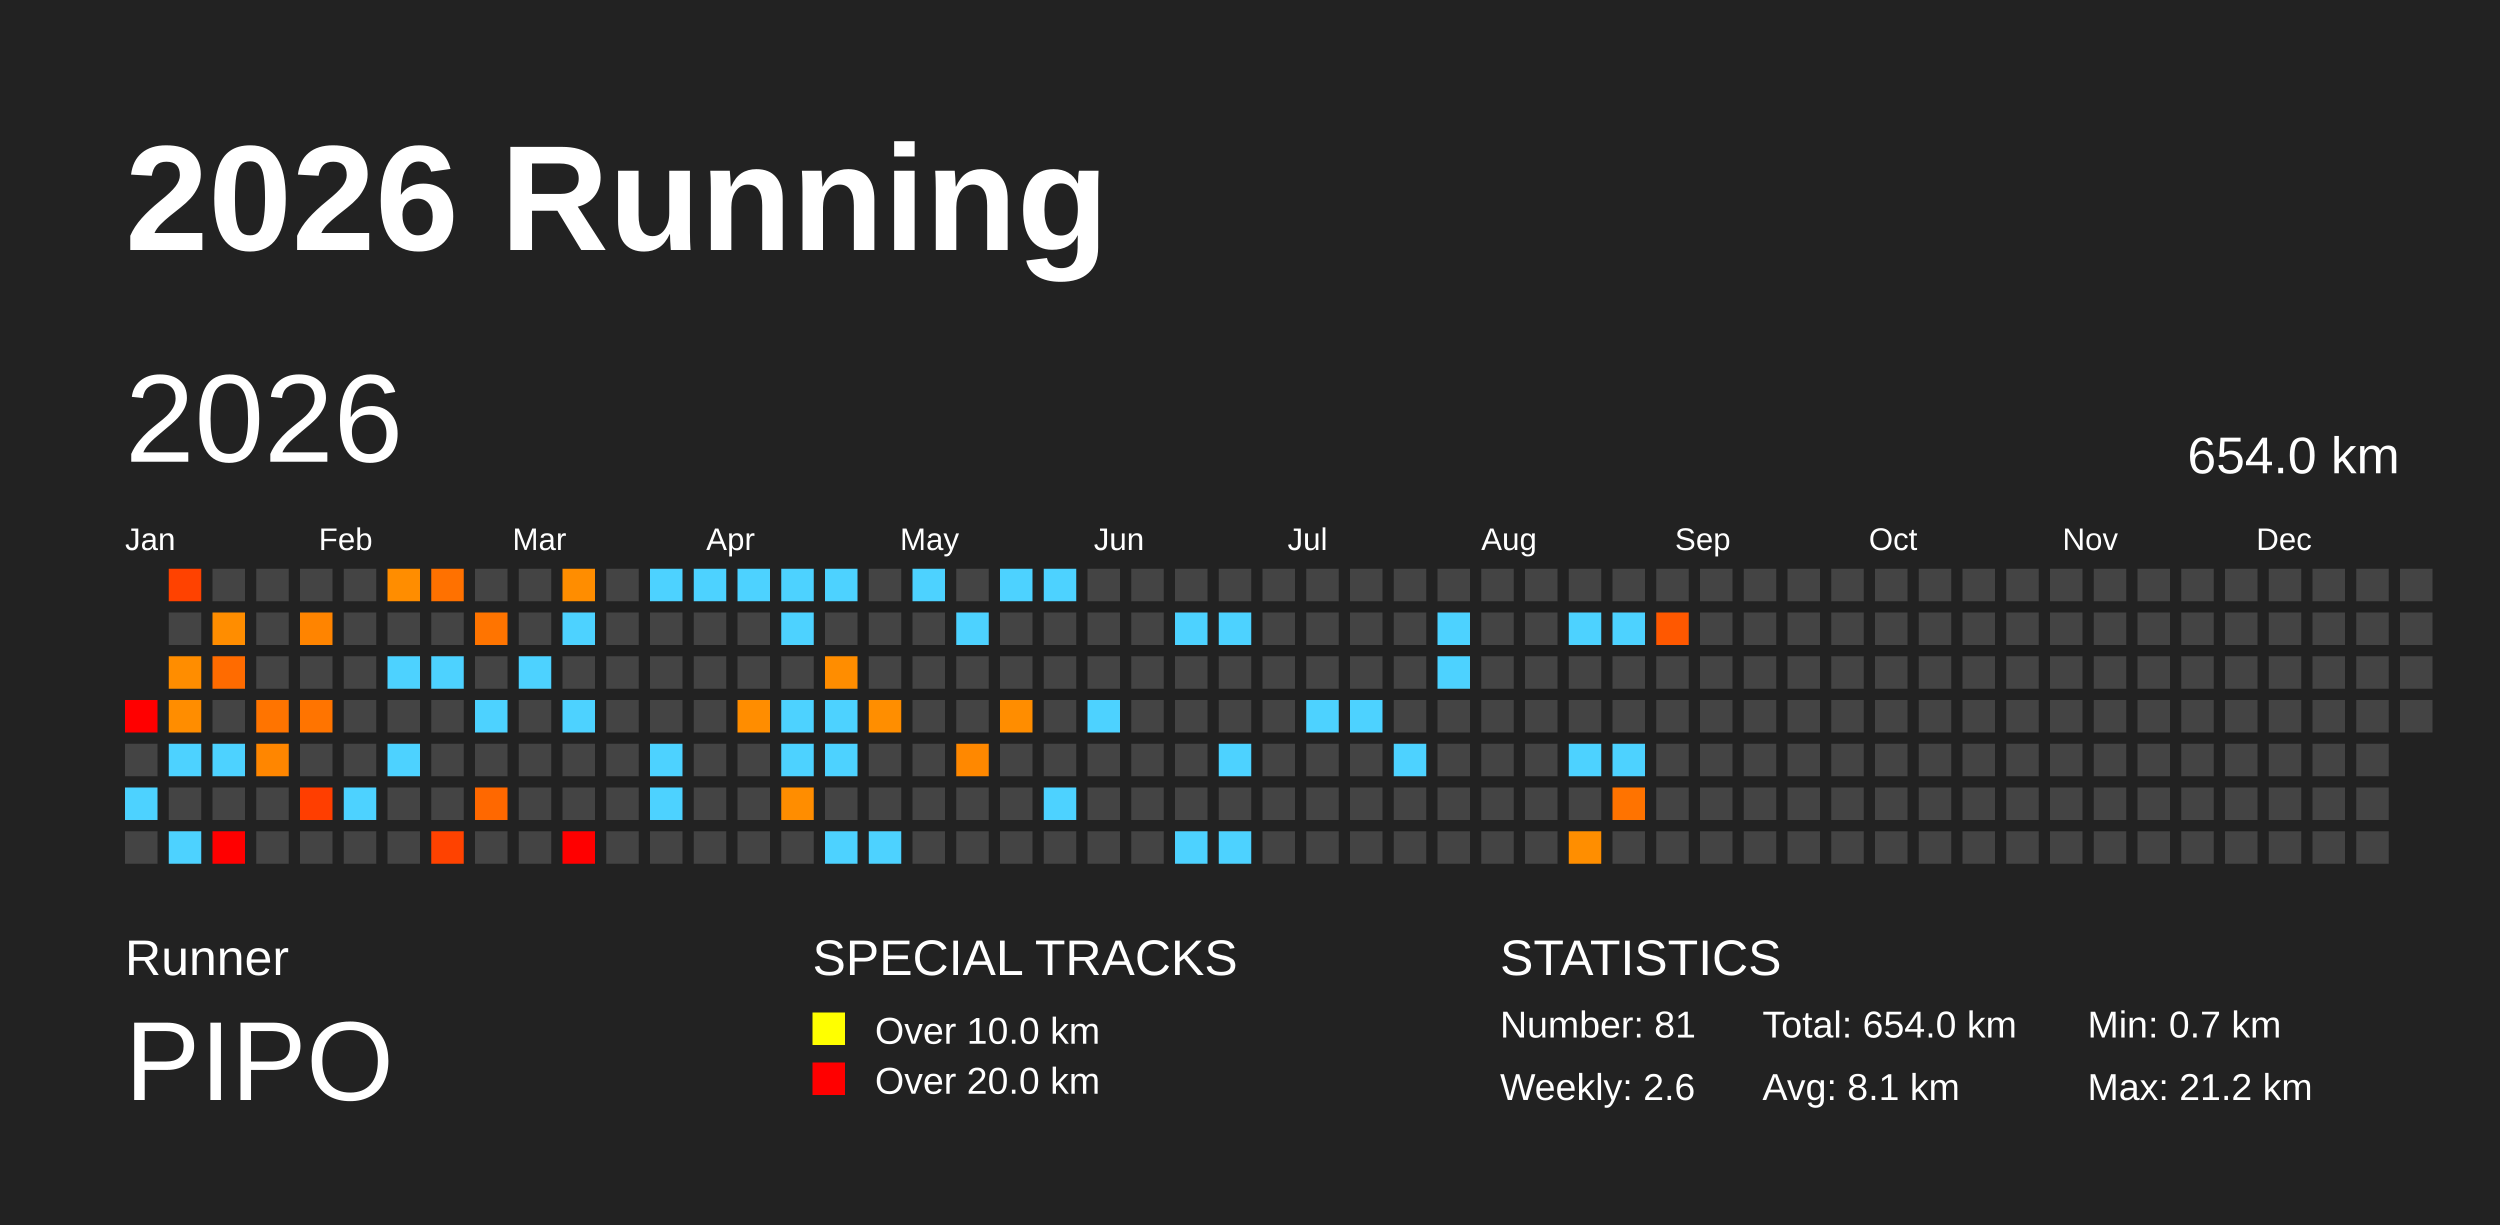
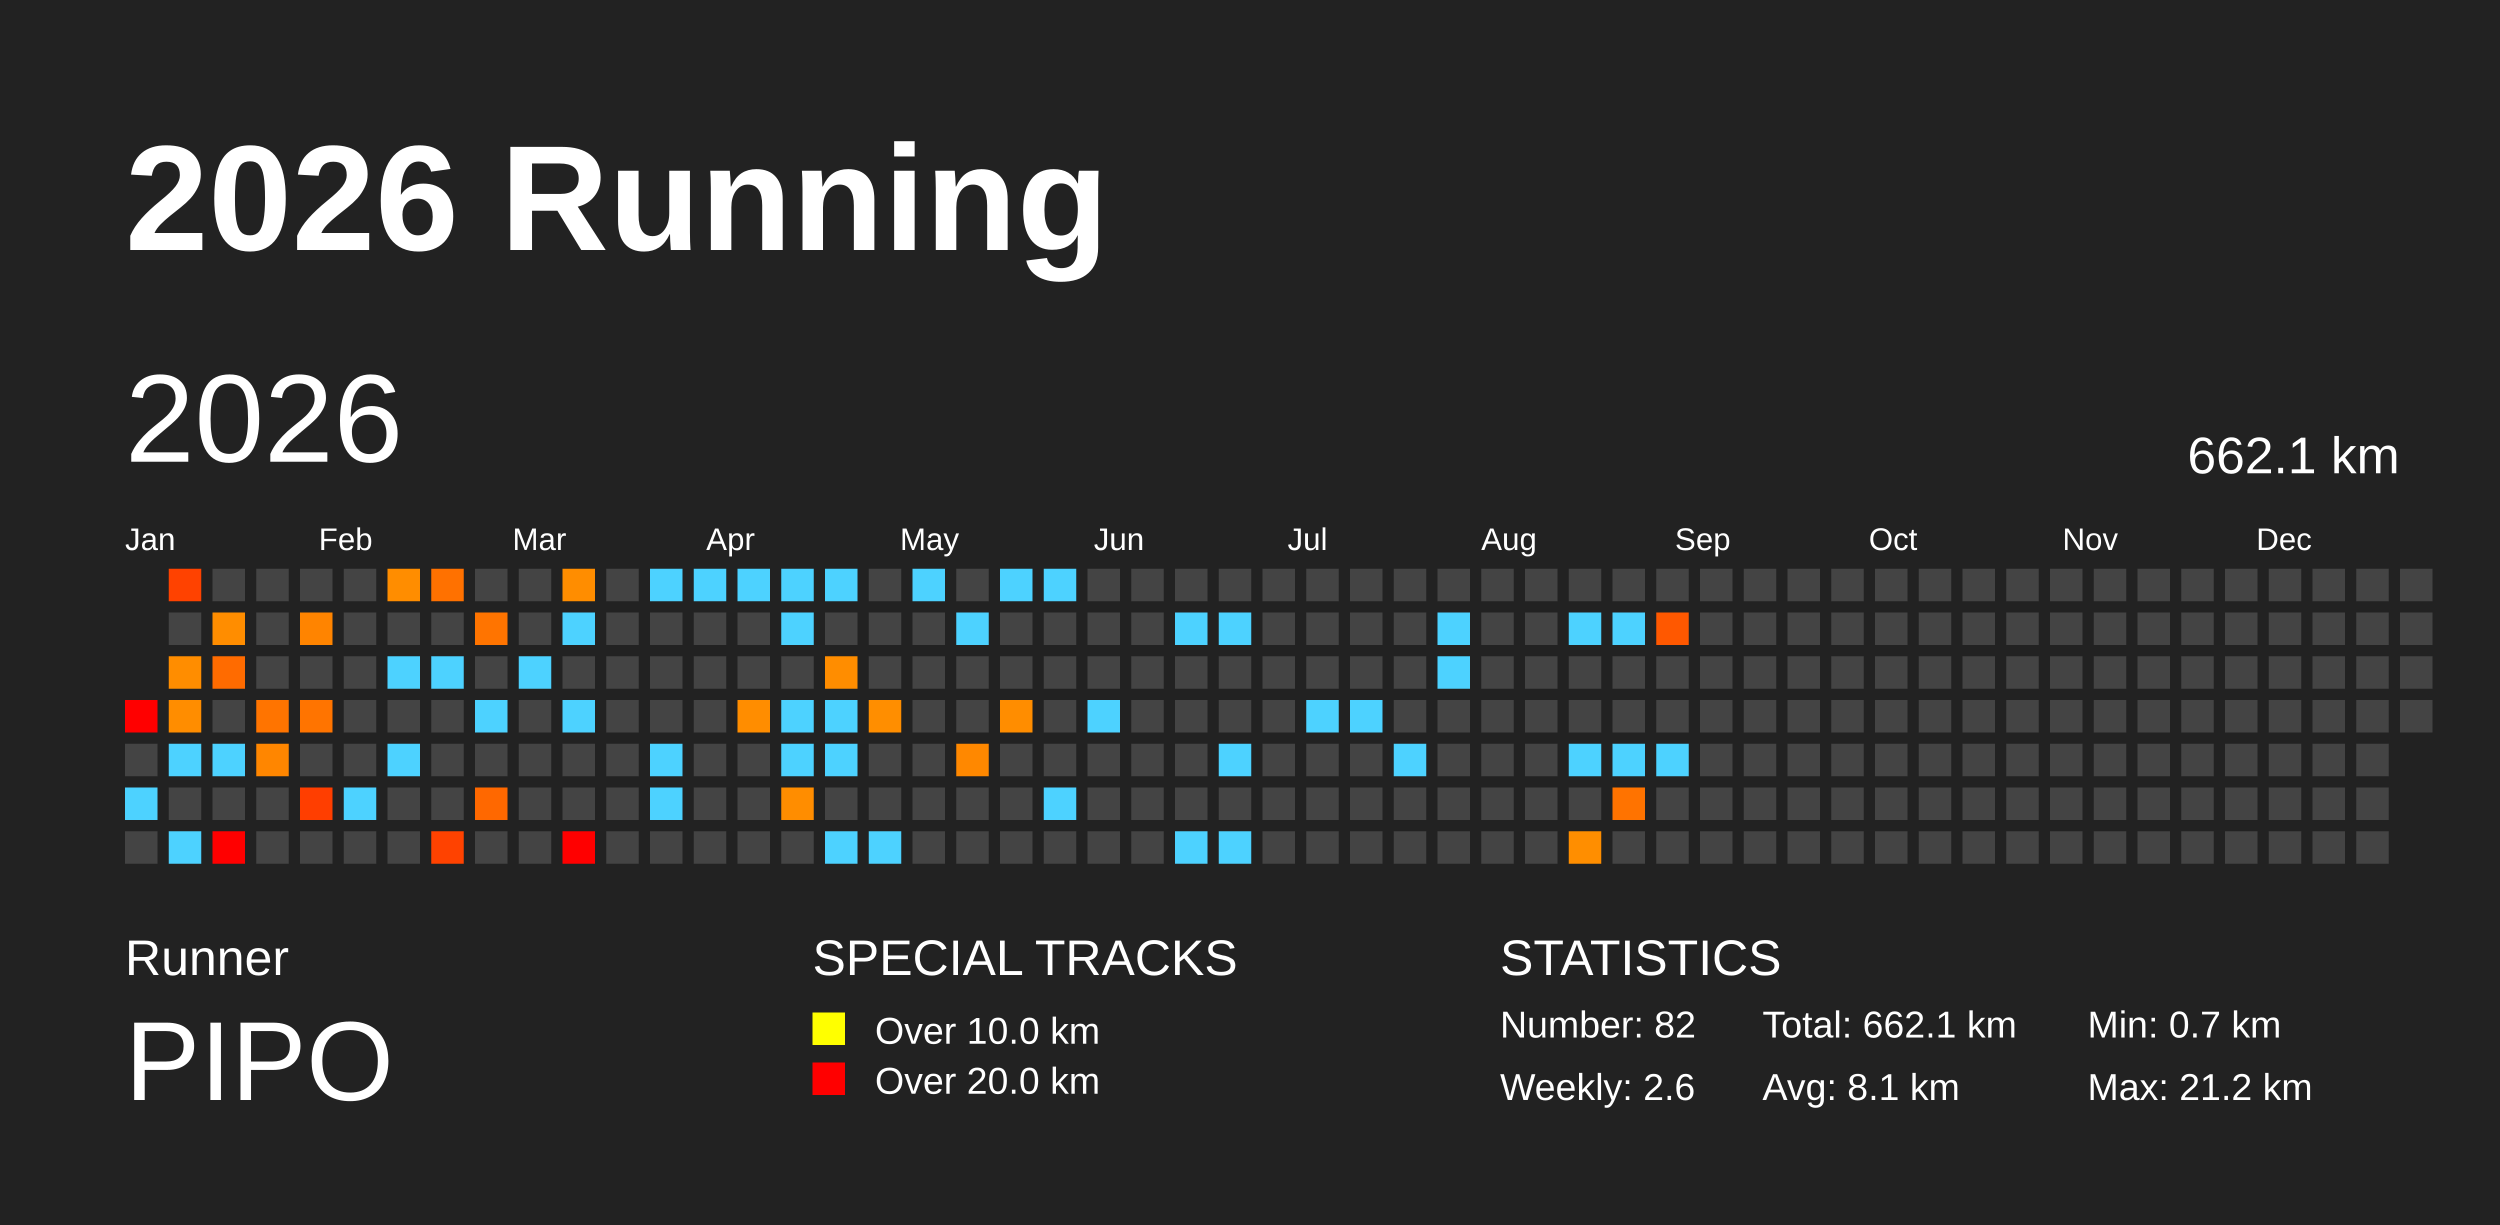
<svg xmlns="http://www.w3.org/2000/svg" baseProfile="full" height="98mm" version="1.1" viewBox="0,0,200,98" width="200mm">
  <defs />
  <rect fill="#222222" height="98" width="200" x="0" y="0" />
  <text fill="#FFFFFF" style="font-size:12px; font-family:Arial; font-weight:bold;" x="10" y="20">2026 Running</text>
  <text fill="#FFFFFF" style="font-size:4px; font-family:Arial" x="10" y="78">Runner</text>
  <text fill="#FFFFFF" style="font-size:9px; font-family:Arial" x="10" y="88">PIPO</text>
  <text fill="#FFFFFF" style="font-size:4px; font-family:Arial" x="65" y="78">SPECIAL TRACKS</text>
  <rect fill="yellow" height="2.6" width="2.6" x="65" y="81" />
  <text fill="#FFFFFF" style="font-size:3px; font-family:Arial" x="70" y="83.5">Over 10.0 km</text>
  <rect fill="red" height="2.6" width="2.6" x="65" y="85" />
  <text fill="#FFFFFF" style="font-size:3px; font-family:Arial" x="70" y="87.5">Over 20.0 km</text>
  <text fill="#FFFFFF" style="font-size:4px; font-family:Arial" x="120" y="78">STATISTICS</text>
-   <text fill="#FFFFFF" style="font-size:3px; font-family:Arial" x="120" y="83">Number: 81</text>
+   <text fill="#FFFFFF" style="font-size:3px; font-family:Arial" x="120" y="83">Number: 82</text>
  <text fill="#FFFFFF" style="font-size:3px; font-family:Arial" x="120" y="88">Weekly: 2.6</text>
-   <text fill="#FFFFFF" style="font-size:3px; font-family:Arial" x="141" y="83">Total: 654.0 km</text>
+   <text fill="#FFFFFF" style="font-size:3px; font-family:Arial" x="141" y="83">Total: 662.1 km</text>
  <text fill="#FFFFFF" style="font-size:3px; font-family:Arial" x="141" y="88">Avg: 8.1 km</text>
  <text fill="#FFFFFF" style="font-size:3px; font-family:Arial" x="167" y="83">Min: 0.7 km</text>
  <text fill="#FFFFFF" style="font-size:3px; font-family:Arial" x="167" y="88">Max: 21.2 km</text>
  <text dominant-baseline="hanging" fill="#FFFFFF" style="font-size:10.0px; font-family:Arial;" x="10" y="30">2026</text>
-   <text dominant-baseline="hanging" fill="#FFFFFF" style="font-size:4.125px; font-family:Arial;" x="175" y="35">654.0 km</text>
+   <text dominant-baseline="hanging" fill="#FFFFFF" style="font-size:4.125px; font-family:Arial;" x="175" y="35">662.1 km</text>
  <text fill="#FFFFFF" style="font-size:2.5px; font-family:Arial" x="10.0" y="44">Jan</text>
  <text fill="#FFFFFF" style="font-size:2.5px; font-family:Arial" x="25.5" y="44">Feb</text>
  <text fill="#FFFFFF" style="font-size:2.5px; font-family:Arial" x="41.0" y="44">Mar</text>
  <text fill="#FFFFFF" style="font-size:2.5px; font-family:Arial" x="56.5" y="44">Apr</text>
  <text fill="#FFFFFF" style="font-size:2.5px; font-family:Arial" x="72.0" y="44">May</text>
  <text fill="#FFFFFF" style="font-size:2.5px; font-family:Arial" x="87.5" y="44">Jun</text>
  <text fill="#FFFFFF" style="font-size:2.5px; font-family:Arial" x="103.0" y="44">Jul</text>
  <text fill="#FFFFFF" style="font-size:2.5px; font-family:Arial" x="118.5" y="44">Aug</text>
  <text fill="#FFFFFF" style="font-size:2.5px; font-family:Arial" x="134.0" y="44">Sep</text>
  <text fill="#FFFFFF" style="font-size:2.5px; font-family:Arial" x="149.5" y="44">Oct</text>
  <text fill="#FFFFFF" style="font-size:2.5px; font-family:Arial" x="165.0" y="44">Nov</text>
  <text fill="#FFFFFF" style="font-size:2.5px; font-family:Arial" x="180.5" y="44">Dec</text>
  <rect fill="red" height="2.6" width="2.6" x="10.0" y="56.0" />
  <rect fill="#444444" height="2.6" width="2.6" x="10.0" y="59.5" />
  <rect fill="#4dd2ff" height="2.6" width="2.6" x="10.0" y="63.0" />
  <rect fill="#444444" height="2.6" width="2.6" x="10.0" y="66.5" />
  <rect fill="#ff4200" height="2.6" width="2.6" x="13.5" y="45.5" />
  <rect fill="#444444" height="2.6" width="2.6" x="13.5" y="49.0" />
  <rect fill="#ff8d00" height="2.6" width="2.6" x="13.5" y="52.5" />
  <rect fill="#ff8d00" height="2.6" width="2.6" x="13.5" y="56.0" />
  <rect fill="#4dd2ff" height="2.6" width="2.6" x="13.5" y="59.5" />
  <rect fill="#444444" height="2.6" width="2.6" x="13.5" y="63.0" />
  <rect fill="#4dd2ff" height="2.6" width="2.6" x="13.5" y="66.5" />
  <rect fill="#444444" height="2.6" width="2.6" x="17.0" y="45.5" />
  <rect fill="#ff8d00" height="2.6" width="2.6" x="17.0" y="49.0" />
  <rect fill="#ff6b00" height="2.6" width="2.6" x="17.0" y="52.5" />
  <rect fill="#444444" height="2.6" width="2.6" x="17.0" y="56.0" />
  <rect fill="#4dd2ff" height="2.6" width="2.6" x="17.0" y="59.5" />
  <rect fill="#444444" height="2.6" width="2.6" x="17.0" y="63.0" />
  <rect fill="red" height="2.6" width="2.6" x="17.0" y="66.5" />
  <rect fill="#444444" height="2.6" width="2.6" x="20.5" y="45.5" />
  <rect fill="#444444" height="2.6" width="2.6" x="20.5" y="49.0" />
  <rect fill="#444444" height="2.6" width="2.6" x="20.5" y="52.5" />
  <rect fill="#ff7400" height="2.6" width="2.6" x="20.5" y="56.0" />
  <rect fill="#ff8600" height="2.6" width="2.6" x="20.5" y="59.5" />
  <rect fill="#444444" height="2.6" width="2.6" x="20.5" y="63.0" />
  <rect fill="#444444" height="2.6" width="2.6" x="20.5" y="66.5" />
  <rect fill="#444444" height="2.6" width="2.6" x="24.0" y="45.5" />
  <rect fill="#ff8400" height="2.6" width="2.6" x="24.0" y="49.0" />
  <rect fill="#444444" height="2.6" width="2.6" x="24.0" y="52.5" />
  <rect fill="#ff7400" height="2.6" width="2.6" x="24.0" y="56.0" />
  <rect fill="#444444" height="2.6" width="2.6" x="24.0" y="59.5" />
  <rect fill="#ff3e00" height="2.6" width="2.6" x="24.0" y="63.0" />
  <rect fill="#444444" height="2.6" width="2.6" x="24.0" y="66.5" />
  <rect fill="#444444" height="2.6" width="2.6" x="27.5" y="45.5" />
  <rect fill="#444444" height="2.6" width="2.6" x="27.5" y="49.0" />
  <rect fill="#444444" height="2.6" width="2.6" x="27.5" y="52.5" />
  <rect fill="#444444" height="2.6" width="2.6" x="27.5" y="56.0" />
  <rect fill="#444444" height="2.6" width="2.6" x="27.5" y="59.5" />
  <rect fill="#4dd2ff" height="2.6" width="2.6" x="27.5" y="63.0" />
  <rect fill="#444444" height="2.6" width="2.6" x="27.5" y="66.5" />
  <rect fill="#ff8d00" height="2.6" width="2.6" x="31.0" y="45.5" />
  <rect fill="#444444" height="2.6" width="2.6" x="31.0" y="49.0" />
  <rect fill="#4dd2ff" height="2.6" width="2.6" x="31.0" y="52.5" />
  <rect fill="#444444" height="2.6" width="2.6" x="31.0" y="56.0" />
  <rect fill="#4dd2ff" height="2.6" width="2.6" x="31.0" y="59.5" />
  <rect fill="#444444" height="2.6" width="2.6" x="31.0" y="63.0" />
  <rect fill="#444444" height="2.6" width="2.6" x="31.0" y="66.5" />
  <rect fill="#ff7100" height="2.6" width="2.6" x="34.5" y="45.5" />
  <rect fill="#444444" height="2.6" width="2.6" x="34.5" y="49.0" />
  <rect fill="#4dd2ff" height="2.6" width="2.6" x="34.5" y="52.5" />
  <rect fill="#444444" height="2.6" width="2.6" x="34.5" y="56.0" />
  <rect fill="#444444" height="2.6" width="2.6" x="34.5" y="59.5" />
  <rect fill="#444444" height="2.6" width="2.6" x="34.5" y="63.0" />
  <rect fill="#ff4200" height="2.6" width="2.6" x="34.5" y="66.5" />
  <rect fill="#444444" height="2.6" width="2.6" x="38.0" y="45.5" />
  <rect fill="#ff7400" height="2.6" width="2.6" x="38.0" y="49.0" />
  <rect fill="#444444" height="2.6" width="2.6" x="38.0" y="52.5" />
  <rect fill="#4dd2ff" height="2.6" width="2.6" x="38.0" y="56.0" />
  <rect fill="#444444" height="2.6" width="2.6" x="38.0" y="59.5" />
  <rect fill="#ff6800" height="2.6" width="2.6" x="38.0" y="63.0" />
  <rect fill="#444444" height="2.6" width="2.6" x="38.0" y="66.5" />
  <rect fill="#444444" height="2.6" width="2.6" x="41.5" y="45.5" />
  <rect fill="#444444" height="2.6" width="2.6" x="41.5" y="49.0" />
  <rect fill="#4dd2ff" height="2.6" width="2.6" x="41.5" y="52.5" />
  <rect fill="#444444" height="2.6" width="2.6" x="41.5" y="56.0" />
  <rect fill="#444444" height="2.6" width="2.6" x="41.5" y="59.5" />
  <rect fill="#444444" height="2.6" width="2.6" x="41.5" y="63.0" />
  <rect fill="#444444" height="2.6" width="2.6" x="41.5" y="66.5" />
  <rect fill="#ff8d00" height="2.6" width="2.6" x="45.0" y="45.5" />
  <rect fill="#4dd2ff" height="2.6" width="2.6" x="45.0" y="49.0" />
  <rect fill="#444444" height="2.6" width="2.6" x="45.0" y="52.5" />
  <rect fill="#4dd2ff" height="2.6" width="2.6" x="45.0" y="56.0" />
  <rect fill="#444444" height="2.6" width="2.6" x="45.0" y="59.5" />
  <rect fill="#444444" height="2.6" width="2.6" x="45.0" y="63.0" />
  <rect fill="red" height="2.6" width="2.6" x="45.0" y="66.5" />
  <rect fill="#444444" height="2.6" width="2.6" x="48.5" y="45.5" />
  <rect fill="#444444" height="2.6" width="2.6" x="48.5" y="49.0" />
  <rect fill="#444444" height="2.6" width="2.6" x="48.5" y="52.5" />
  <rect fill="#444444" height="2.6" width="2.6" x="48.5" y="56.0" />
  <rect fill="#444444" height="2.6" width="2.6" x="48.5" y="59.5" />
  <rect fill="#444444" height="2.6" width="2.6" x="48.5" y="63.0" />
  <rect fill="#444444" height="2.6" width="2.6" x="48.5" y="66.5" />
  <rect fill="#4dd2ff" height="2.6" width="2.6" x="52.0" y="45.5" />
  <rect fill="#444444" height="2.6" width="2.6" x="52.0" y="49.0" />
  <rect fill="#444444" height="2.6" width="2.6" x="52.0" y="52.5" />
  <rect fill="#444444" height="2.6" width="2.6" x="52.0" y="56.0" />
  <rect fill="#4dd2ff" height="2.6" width="2.6" x="52.0" y="59.5" />
  <rect fill="#4dd2ff" height="2.6" width="2.6" x="52.0" y="63.0" />
  <rect fill="#444444" height="2.6" width="2.6" x="52.0" y="66.5" />
  <rect fill="#4dd2ff" height="2.6" width="2.6" x="55.5" y="45.5" />
  <rect fill="#444444" height="2.6" width="2.6" x="55.5" y="49.0" />
  <rect fill="#444444" height="2.6" width="2.6" x="55.5" y="52.5" />
  <rect fill="#444444" height="2.6" width="2.6" x="55.5" y="56.0" />
  <rect fill="#444444" height="2.6" width="2.6" x="55.5" y="59.5" />
  <rect fill="#444444" height="2.6" width="2.6" x="55.5" y="63.0" />
  <rect fill="#444444" height="2.6" width="2.6" x="55.5" y="66.5" />
  <rect fill="#4dd2ff" height="2.6" width="2.6" x="59.0" y="45.5" />
  <rect fill="#444444" height="2.6" width="2.6" x="59.0" y="49.0" />
  <rect fill="#444444" height="2.6" width="2.6" x="59.0" y="52.5" />
  <rect fill="#ff8d00" height="2.6" width="2.6" x="59.0" y="56.0" />
  <rect fill="#444444" height="2.6" width="2.6" x="59.0" y="59.5" />
  <rect fill="#444444" height="2.6" width="2.6" x="59.0" y="63.0" />
  <rect fill="#444444" height="2.6" width="2.6" x="59.0" y="66.5" />
  <rect fill="#4dd2ff" height="2.6" width="2.6" x="62.5" y="45.5" />
  <rect fill="#4dd2ff" height="2.6" width="2.6" x="62.5" y="49.0" />
  <rect fill="#444444" height="2.6" width="2.6" x="62.5" y="52.5" />
  <rect fill="#4dd2ff" height="2.6" width="2.6" x="62.5" y="56.0" />
  <rect fill="#4dd2ff" height="2.6" width="2.6" x="62.5" y="59.5" />
  <rect fill="#ff8d00" height="2.6" width="2.6" x="62.5" y="63.0" />
  <rect fill="#444444" height="2.6" width="2.6" x="62.5" y="66.5" />
  <rect fill="#4dd2ff" height="2.6" width="2.6" x="66.0" y="45.5" />
  <rect fill="#444444" height="2.6" width="2.6" x="66.0" y="49.0" />
  <rect fill="#ff8d00" height="2.6" width="2.6" x="66.0" y="52.5" />
  <rect fill="#4dd2ff" height="2.6" width="2.6" x="66.0" y="56.0" />
  <rect fill="#4dd2ff" height="2.6" width="2.6" x="66.0" y="59.5" />
  <rect fill="#444444" height="2.6" width="2.6" x="66.0" y="63.0" />
  <rect fill="#4dd2ff" height="2.6" width="2.6" x="66.0" y="66.5" />
  <rect fill="#444444" height="2.6" width="2.6" x="69.5" y="45.5" />
  <rect fill="#444444" height="2.6" width="2.6" x="69.5" y="49.0" />
  <rect fill="#444444" height="2.6" width="2.6" x="69.5" y="52.5" />
  <rect fill="#ff8e00" height="2.6" width="2.6" x="69.5" y="56.0" />
  <rect fill="#444444" height="2.6" width="2.6" x="69.5" y="59.5" />
  <rect fill="#444444" height="2.6" width="2.6" x="69.5" y="63.0" />
  <rect fill="#4dd2ff" height="2.6" width="2.6" x="69.5" y="66.5" />
  <rect fill="#4dd2ff" height="2.6" width="2.6" x="73.0" y="45.5" />
  <rect fill="#444444" height="2.6" width="2.6" x="73.0" y="49.0" />
  <rect fill="#444444" height="2.6" width="2.6" x="73.0" y="52.5" />
  <rect fill="#444444" height="2.6" width="2.6" x="73.0" y="56.0" />
  <rect fill="#444444" height="2.6" width="2.6" x="73.0" y="59.5" />
  <rect fill="#444444" height="2.6" width="2.6" x="73.0" y="63.0" />
  <rect fill="#444444" height="2.6" width="2.6" x="73.0" y="66.5" />
  <rect fill="#444444" height="2.6" width="2.6" x="76.5" y="45.5" />
  <rect fill="#4dd2ff" height="2.6" width="2.6" x="76.5" y="49.0" />
  <rect fill="#444444" height="2.6" width="2.6" x="76.5" y="52.5" />
  <rect fill="#444444" height="2.6" width="2.6" x="76.5" y="56.0" />
  <rect fill="#ff8800" height="2.6" width="2.6" x="76.5" y="59.5" />
  <rect fill="#444444" height="2.6" width="2.6" x="76.5" y="63.0" />
  <rect fill="#444444" height="2.6" width="2.6" x="76.5" y="66.5" />
  <rect fill="#4dd2ff" height="2.6" width="2.6" x="80.0" y="45.5" />
  <rect fill="#444444" height="2.6" width="2.6" x="80.0" y="49.0" />
  <rect fill="#444444" height="2.6" width="2.6" x="80.0" y="52.5" />
  <rect fill="#ff8d00" height="2.6" width="2.6" x="80.0" y="56.0" />
  <rect fill="#444444" height="2.6" width="2.6" x="80.0" y="59.5" />
  <rect fill="#444444" height="2.6" width="2.6" x="80.0" y="63.0" />
  <rect fill="#444444" height="2.6" width="2.6" x="80.0" y="66.5" />
  <rect fill="#4dd2ff" height="2.6" width="2.6" x="83.5" y="45.5" />
  <rect fill="#444444" height="2.6" width="2.6" x="83.5" y="49.0" />
  <rect fill="#444444" height="2.6" width="2.6" x="83.5" y="52.5" />
  <rect fill="#444444" height="2.6" width="2.6" x="83.5" y="56.0" />
  <rect fill="#444444" height="2.6" width="2.6" x="83.5" y="59.5" />
  <rect fill="#4dd2ff" height="2.6" width="2.6" x="83.5" y="63.0" />
  <rect fill="#444444" height="2.6" width="2.6" x="83.5" y="66.5" />
  <rect fill="#444444" height="2.6" width="2.6" x="87.0" y="45.5" />
  <rect fill="#444444" height="2.6" width="2.6" x="87.0" y="49.0" />
  <rect fill="#444444" height="2.6" width="2.6" x="87.0" y="52.5" />
  <rect fill="#4dd2ff" height="2.6" width="2.6" x="87.0" y="56.0" />
  <rect fill="#444444" height="2.6" width="2.6" x="87.0" y="59.5" />
  <rect fill="#444444" height="2.6" width="2.6" x="87.0" y="63.0" />
  <rect fill="#444444" height="2.6" width="2.6" x="87.0" y="66.5" />
  <rect fill="#444444" height="2.6" width="2.6" x="90.5" y="45.5" />
  <rect fill="#444444" height="2.6" width="2.6" x="90.5" y="49.0" />
  <rect fill="#444444" height="2.6" width="2.6" x="90.5" y="52.5" />
  <rect fill="#444444" height="2.6" width="2.6" x="90.5" y="56.0" />
  <rect fill="#444444" height="2.6" width="2.6" x="90.5" y="59.5" />
  <rect fill="#444444" height="2.6" width="2.6" x="90.5" y="63.0" />
  <rect fill="#444444" height="2.6" width="2.6" x="90.5" y="66.5" />
  <rect fill="#444444" height="2.6" width="2.6" x="94.0" y="45.5" />
  <rect fill="#4dd2ff" height="2.6" width="2.6" x="94.0" y="49.0" />
  <rect fill="#444444" height="2.6" width="2.6" x="94.0" y="52.5" />
  <rect fill="#444444" height="2.6" width="2.6" x="94.0" y="56.0" />
  <rect fill="#444444" height="2.6" width="2.6" x="94.0" y="59.5" />
  <rect fill="#444444" height="2.6" width="2.6" x="94.0" y="63.0" />
  <rect fill="#4dd2ff" height="2.6" width="2.6" x="94.0" y="66.5" />
  <rect fill="#444444" height="2.6" width="2.6" x="97.5" y="45.5" />
  <rect fill="#4dd2ff" height="2.6" width="2.6" x="97.5" y="49.0" />
  <rect fill="#444444" height="2.6" width="2.6" x="97.5" y="52.5" />
  <rect fill="#444444" height="2.6" width="2.6" x="97.5" y="56.0" />
  <rect fill="#4dd2ff" height="2.6" width="2.6" x="97.5" y="59.5" />
  <rect fill="#444444" height="2.6" width="2.6" x="97.5" y="63.0" />
  <rect fill="#4dd2ff" height="2.6" width="2.6" x="97.5" y="66.5" />
  <rect fill="#444444" height="2.6" width="2.6" x="101.0" y="45.5" />
  <rect fill="#444444" height="2.6" width="2.6" x="101.0" y="49.0" />
  <rect fill="#444444" height="2.6" width="2.6" x="101.0" y="52.5" />
  <rect fill="#444444" height="2.6" width="2.6" x="101.0" y="56.0" />
  <rect fill="#444444" height="2.6" width="2.6" x="101.0" y="59.5" />
  <rect fill="#444444" height="2.6" width="2.6" x="101.0" y="63.0" />
  <rect fill="#444444" height="2.6" width="2.6" x="101.0" y="66.5" />
  <rect fill="#444444" height="2.6" width="2.6" x="104.5" y="45.5" />
  <rect fill="#444444" height="2.6" width="2.6" x="104.5" y="49.0" />
  <rect fill="#444444" height="2.6" width="2.6" x="104.5" y="52.5" />
  <rect fill="#4dd2ff" height="2.6" width="2.6" x="104.5" y="56.0" />
  <rect fill="#444444" height="2.6" width="2.6" x="104.5" y="59.5" />
  <rect fill="#444444" height="2.6" width="2.6" x="104.5" y="63.0" />
  <rect fill="#444444" height="2.6" width="2.6" x="104.5" y="66.5" />
  <rect fill="#444444" height="2.6" width="2.6" x="108.0" y="45.5" />
  <rect fill="#444444" height="2.6" width="2.6" x="108.0" y="49.0" />
  <rect fill="#444444" height="2.6" width="2.6" x="108.0" y="52.5" />
  <rect fill="#4dd2ff" height="2.6" width="2.6" x="108.0" y="56.0" />
  <rect fill="#444444" height="2.6" width="2.6" x="108.0" y="59.5" />
  <rect fill="#444444" height="2.6" width="2.6" x="108.0" y="63.0" />
  <rect fill="#444444" height="2.6" width="2.6" x="108.0" y="66.5" />
  <rect fill="#444444" height="2.6" width="2.6" x="111.5" y="45.5" />
  <rect fill="#444444" height="2.6" width="2.6" x="111.5" y="49.0" />
  <rect fill="#444444" height="2.6" width="2.6" x="111.5" y="52.5" />
  <rect fill="#444444" height="2.6" width="2.6" x="111.5" y="56.0" />
  <rect fill="#4dd2ff" height="2.6" width="2.6" x="111.5" y="59.5" />
  <rect fill="#444444" height="2.6" width="2.6" x="111.5" y="63.0" />
  <rect fill="#444444" height="2.6" width="2.6" x="111.5" y="66.5" />
  <rect fill="#444444" height="2.6" width="2.6" x="115.0" y="45.5" />
  <rect fill="#4dd2ff" height="2.6" width="2.6" x="115.0" y="49.0" />
  <rect fill="#4dd2ff" height="2.6" width="2.6" x="115.0" y="52.5" />
  <rect fill="#444444" height="2.6" width="2.6" x="115.0" y="56.0" />
  <rect fill="#444444" height="2.6" width="2.6" x="115.0" y="59.5" />
  <rect fill="#444444" height="2.6" width="2.6" x="115.0" y="63.0" />
  <rect fill="#444444" height="2.6" width="2.6" x="115.0" y="66.5" />
  <rect fill="#444444" height="2.6" width="2.6" x="118.5" y="45.5" />
  <rect fill="#444444" height="2.6" width="2.6" x="118.5" y="49.0" />
  <rect fill="#444444" height="2.6" width="2.6" x="118.5" y="52.5" />
  <rect fill="#444444" height="2.6" width="2.6" x="118.5" y="56.0" />
  <rect fill="#444444" height="2.6" width="2.6" x="118.5" y="59.5" />
  <rect fill="#444444" height="2.6" width="2.6" x="118.5" y="63.0" />
  <rect fill="#444444" height="2.6" width="2.6" x="118.5" y="66.5" />
  <rect fill="#444444" height="2.6" width="2.6" x="122.0" y="45.5" />
  <rect fill="#444444" height="2.6" width="2.6" x="122.0" y="49.0" />
  <rect fill="#444444" height="2.6" width="2.6" x="122.0" y="52.5" />
  <rect fill="#444444" height="2.6" width="2.6" x="122.0" y="56.0" />
  <rect fill="#444444" height="2.6" width="2.6" x="122.0" y="59.5" />
  <rect fill="#444444" height="2.6" width="2.6" x="122.0" y="63.0" />
  <rect fill="#444444" height="2.6" width="2.6" x="122.0" y="66.5" />
  <rect fill="#444444" height="2.6" width="2.6" x="125.5" y="45.5" />
  <rect fill="#4dd2ff" height="2.6" width="2.6" x="125.5" y="49.0" />
  <rect fill="#444444" height="2.6" width="2.6" x="125.5" y="52.5" />
  <rect fill="#444444" height="2.6" width="2.6" x="125.5" y="56.0" />
  <rect fill="#4dd2ff" height="2.6" width="2.6" x="125.5" y="59.5" />
  <rect fill="#444444" height="2.6" width="2.6" x="125.5" y="63.0" />
  <rect fill="#ff8e00" height="2.6" width="2.6" x="125.5" y="66.5" />
  <rect fill="#444444" height="2.6" width="2.6" x="129.0" y="45.5" />
  <rect fill="#4dd2ff" height="2.6" width="2.6" x="129.0" y="49.0" />
  <rect fill="#444444" height="2.6" width="2.6" x="129.0" y="52.5" />
  <rect fill="#444444" height="2.6" width="2.6" x="129.0" y="56.0" />
  <rect fill="#4dd2ff" height="2.6" width="2.6" x="129.0" y="59.5" />
  <rect fill="#ff7300" height="2.6" width="2.6" x="129.0" y="63.0" />
  <rect fill="#444444" height="2.6" width="2.6" x="129.0" y="66.5" />
  <rect fill="#444444" height="2.6" width="2.6" x="132.5" y="45.5" />
  <rect fill="#ff5800" height="2.6" width="2.6" x="132.5" y="49.0" />
  <rect fill="#444444" height="2.6" width="2.6" x="132.5" y="52.5" />
  <rect fill="#444444" height="2.6" width="2.6" x="132.5" y="56.0" />
-   <rect fill="#444444" height="2.6" width="2.6" x="132.5" y="59.5" />
+   <rect fill="#4dd2ff" height="2.6" width="2.6" x="132.5" y="59.5" />
  <rect fill="#444444" height="2.6" width="2.6" x="132.5" y="63.0" />
  <rect fill="#444444" height="2.6" width="2.6" x="132.5" y="66.5" />
  <rect fill="#444444" height="2.6" width="2.6" x="136.0" y="45.5" />
  <rect fill="#444444" height="2.6" width="2.6" x="136.0" y="49.0" />
  <rect fill="#444444" height="2.6" width="2.6" x="136.0" y="52.5" />
  <rect fill="#444444" height="2.6" width="2.6" x="136.0" y="56.0" />
  <rect fill="#444444" height="2.6" width="2.6" x="136.0" y="59.5" />
  <rect fill="#444444" height="2.6" width="2.6" x="136.0" y="63.0" />
  <rect fill="#444444" height="2.6" width="2.6" x="136.0" y="66.5" />
  <rect fill="#444444" height="2.6" width="2.6" x="139.5" y="45.5" />
  <rect fill="#444444" height="2.6" width="2.6" x="139.5" y="49.0" />
  <rect fill="#444444" height="2.6" width="2.6" x="139.5" y="52.5" />
  <rect fill="#444444" height="2.6" width="2.6" x="139.5" y="56.0" />
  <rect fill="#444444" height="2.6" width="2.6" x="139.5" y="59.5" />
  <rect fill="#444444" height="2.6" width="2.6" x="139.5" y="63.0" />
  <rect fill="#444444" height="2.6" width="2.6" x="139.5" y="66.5" />
  <rect fill="#444444" height="2.6" width="2.6" x="143.0" y="45.5" />
  <rect fill="#444444" height="2.6" width="2.6" x="143.0" y="49.0" />
  <rect fill="#444444" height="2.6" width="2.6" x="143.0" y="52.5" />
  <rect fill="#444444" height="2.6" width="2.6" x="143.0" y="56.0" />
  <rect fill="#444444" height="2.6" width="2.6" x="143.0" y="59.5" />
  <rect fill="#444444" height="2.6" width="2.6" x="143.0" y="63.0" />
  <rect fill="#444444" height="2.6" width="2.6" x="143.0" y="66.5" />
  <rect fill="#444444" height="2.6" width="2.6" x="146.5" y="45.5" />
  <rect fill="#444444" height="2.6" width="2.6" x="146.5" y="49.0" />
  <rect fill="#444444" height="2.6" width="2.6" x="146.5" y="52.5" />
  <rect fill="#444444" height="2.6" width="2.6" x="146.5" y="56.0" />
  <rect fill="#444444" height="2.6" width="2.6" x="146.5" y="59.5" />
  <rect fill="#444444" height="2.6" width="2.6" x="146.5" y="63.0" />
  <rect fill="#444444" height="2.6" width="2.6" x="146.5" y="66.5" />
  <rect fill="#444444" height="2.6" width="2.6" x="150.0" y="45.5" />
  <rect fill="#444444" height="2.6" width="2.6" x="150.0" y="49.0" />
  <rect fill="#444444" height="2.6" width="2.6" x="150.0" y="52.5" />
  <rect fill="#444444" height="2.6" width="2.6" x="150.0" y="56.0" />
  <rect fill="#444444" height="2.6" width="2.6" x="150.0" y="59.5" />
  <rect fill="#444444" height="2.6" width="2.6" x="150.0" y="63.0" />
  <rect fill="#444444" height="2.6" width="2.6" x="150.0" y="66.5" />
  <rect fill="#444444" height="2.6" width="2.6" x="153.5" y="45.5" />
  <rect fill="#444444" height="2.6" width="2.6" x="153.5" y="49.0" />
  <rect fill="#444444" height="2.6" width="2.6" x="153.5" y="52.5" />
  <rect fill="#444444" height="2.6" width="2.6" x="153.5" y="56.0" />
  <rect fill="#444444" height="2.6" width="2.6" x="153.5" y="59.5" />
  <rect fill="#444444" height="2.6" width="2.6" x="153.5" y="63.0" />
  <rect fill="#444444" height="2.6" width="2.6" x="153.5" y="66.5" />
  <rect fill="#444444" height="2.6" width="2.6" x="157.0" y="45.5" />
  <rect fill="#444444" height="2.6" width="2.6" x="157.0" y="49.0" />
  <rect fill="#444444" height="2.6" width="2.6" x="157.0" y="52.5" />
  <rect fill="#444444" height="2.6" width="2.6" x="157.0" y="56.0" />
  <rect fill="#444444" height="2.6" width="2.6" x="157.0" y="59.5" />
  <rect fill="#444444" height="2.6" width="2.6" x="157.0" y="63.0" />
  <rect fill="#444444" height="2.6" width="2.6" x="157.0" y="66.5" />
  <rect fill="#444444" height="2.6" width="2.6" x="160.5" y="45.5" />
  <rect fill="#444444" height="2.6" width="2.6" x="160.5" y="49.0" />
  <rect fill="#444444" height="2.6" width="2.6" x="160.5" y="52.5" />
  <rect fill="#444444" height="2.6" width="2.6" x="160.5" y="56.0" />
  <rect fill="#444444" height="2.6" width="2.6" x="160.5" y="59.5" />
  <rect fill="#444444" height="2.6" width="2.6" x="160.5" y="63.0" />
  <rect fill="#444444" height="2.6" width="2.6" x="160.5" y="66.5" />
  <rect fill="#444444" height="2.6" width="2.6" x="164.0" y="45.5" />
  <rect fill="#444444" height="2.6" width="2.6" x="164.0" y="49.0" />
  <rect fill="#444444" height="2.6" width="2.6" x="164.0" y="52.5" />
  <rect fill="#444444" height="2.6" width="2.6" x="164.0" y="56.0" />
  <rect fill="#444444" height="2.6" width="2.6" x="164.0" y="59.5" />
  <rect fill="#444444" height="2.6" width="2.6" x="164.0" y="63.0" />
  <rect fill="#444444" height="2.6" width="2.6" x="164.0" y="66.5" />
  <rect fill="#444444" height="2.6" width="2.6" x="167.5" y="45.5" />
  <rect fill="#444444" height="2.6" width="2.6" x="167.5" y="49.0" />
  <rect fill="#444444" height="2.6" width="2.6" x="167.5" y="52.5" />
  <rect fill="#444444" height="2.6" width="2.6" x="167.5" y="56.0" />
  <rect fill="#444444" height="2.6" width="2.6" x="167.5" y="59.5" />
  <rect fill="#444444" height="2.6" width="2.6" x="167.5" y="63.0" />
  <rect fill="#444444" height="2.6" width="2.6" x="167.5" y="66.5" />
  <rect fill="#444444" height="2.6" width="2.6" x="171.0" y="45.5" />
  <rect fill="#444444" height="2.6" width="2.6" x="171.0" y="49.0" />
  <rect fill="#444444" height="2.6" width="2.6" x="171.0" y="52.5" />
  <rect fill="#444444" height="2.6" width="2.6" x="171.0" y="56.0" />
  <rect fill="#444444" height="2.6" width="2.6" x="171.0" y="59.5" />
  <rect fill="#444444" height="2.6" width="2.6" x="171.0" y="63.0" />
  <rect fill="#444444" height="2.6" width="2.6" x="171.0" y="66.5" />
  <rect fill="#444444" height="2.6" width="2.6" x="174.5" y="45.5" />
  <rect fill="#444444" height="2.6" width="2.6" x="174.5" y="49.0" />
  <rect fill="#444444" height="2.6" width="2.6" x="174.5" y="52.5" />
  <rect fill="#444444" height="2.6" width="2.6" x="174.5" y="56.0" />
  <rect fill="#444444" height="2.6" width="2.6" x="174.5" y="59.5" />
  <rect fill="#444444" height="2.6" width="2.6" x="174.5" y="63.0" />
  <rect fill="#444444" height="2.6" width="2.6" x="174.5" y="66.5" />
  <rect fill="#444444" height="2.6" width="2.6" x="178.0" y="45.5" />
  <rect fill="#444444" height="2.6" width="2.6" x="178.0" y="49.0" />
  <rect fill="#444444" height="2.6" width="2.6" x="178.0" y="52.5" />
  <rect fill="#444444" height="2.6" width="2.6" x="178.0" y="56.0" />
  <rect fill="#444444" height="2.6" width="2.6" x="178.0" y="59.5" />
  <rect fill="#444444" height="2.6" width="2.6" x="178.0" y="63.0" />
  <rect fill="#444444" height="2.6" width="2.6" x="178.0" y="66.5" />
  <rect fill="#444444" height="2.6" width="2.6" x="181.5" y="45.5" />
  <rect fill="#444444" height="2.6" width="2.6" x="181.5" y="49.0" />
  <rect fill="#444444" height="2.6" width="2.6" x="181.5" y="52.5" />
  <rect fill="#444444" height="2.6" width="2.6" x="181.5" y="56.0" />
  <rect fill="#444444" height="2.6" width="2.6" x="181.5" y="59.5" />
  <rect fill="#444444" height="2.6" width="2.6" x="181.5" y="63.0" />
  <rect fill="#444444" height="2.6" width="2.6" x="181.5" y="66.5" />
  <rect fill="#444444" height="2.6" width="2.6" x="185.0" y="45.5" />
  <rect fill="#444444" height="2.6" width="2.6" x="185.0" y="49.0" />
  <rect fill="#444444" height="2.6" width="2.6" x="185.0" y="52.5" />
  <rect fill="#444444" height="2.6" width="2.6" x="185.0" y="56.0" />
  <rect fill="#444444" height="2.6" width="2.6" x="185.0" y="59.5" />
  <rect fill="#444444" height="2.6" width="2.6" x="185.0" y="63.0" />
  <rect fill="#444444" height="2.6" width="2.6" x="185.0" y="66.5" />
  <rect fill="#444444" height="2.6" width="2.6" x="188.5" y="45.5" />
  <rect fill="#444444" height="2.6" width="2.6" x="188.5" y="49.0" />
  <rect fill="#444444" height="2.6" width="2.6" x="188.5" y="52.5" />
  <rect fill="#444444" height="2.6" width="2.6" x="188.5" y="56.0" />
  <rect fill="#444444" height="2.6" width="2.6" x="188.5" y="59.5" />
  <rect fill="#444444" height="2.6" width="2.6" x="188.5" y="63.0" />
  <rect fill="#444444" height="2.6" width="2.6" x="188.5" y="66.5" />
  <rect fill="#444444" height="2.6" width="2.6" x="192.0" y="45.5" />
  <rect fill="#444444" height="2.6" width="2.6" x="192.0" y="49.0" />
  <rect fill="#444444" height="2.6" width="2.6" x="192.0" y="52.5" />
  <rect fill="#444444" height="2.6" width="2.6" x="192.0" y="56.0" />
</svg>
